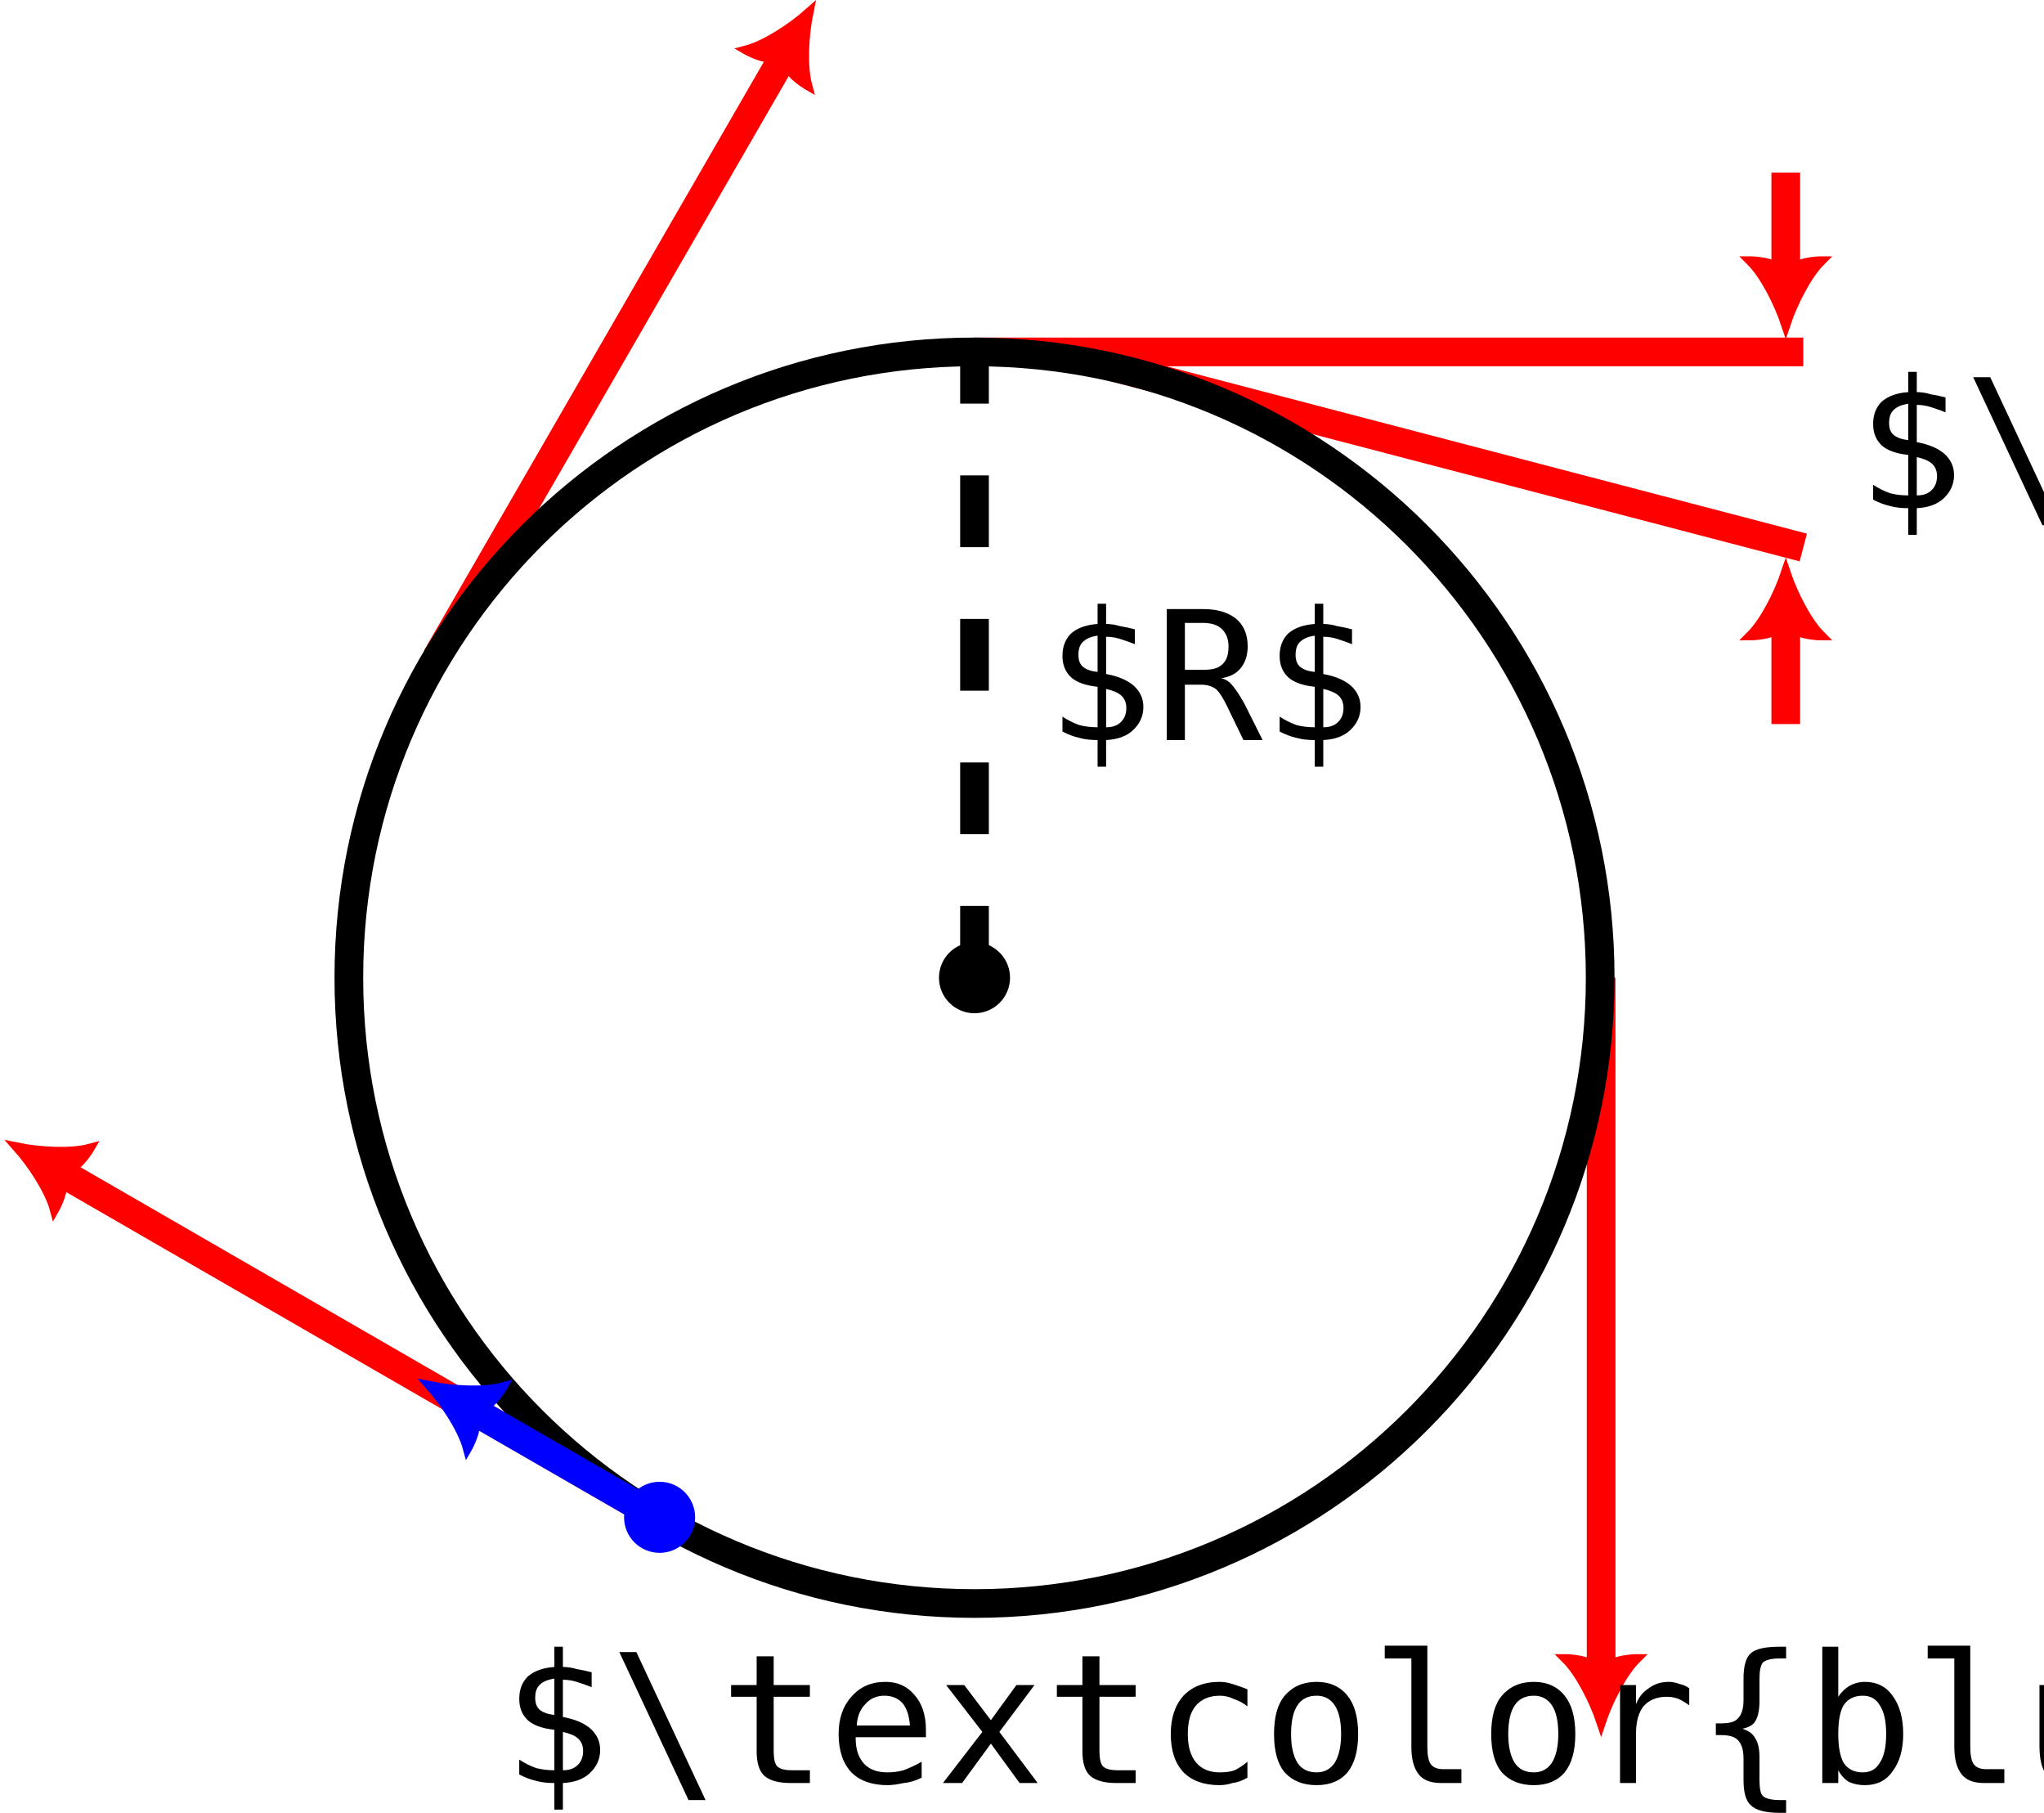
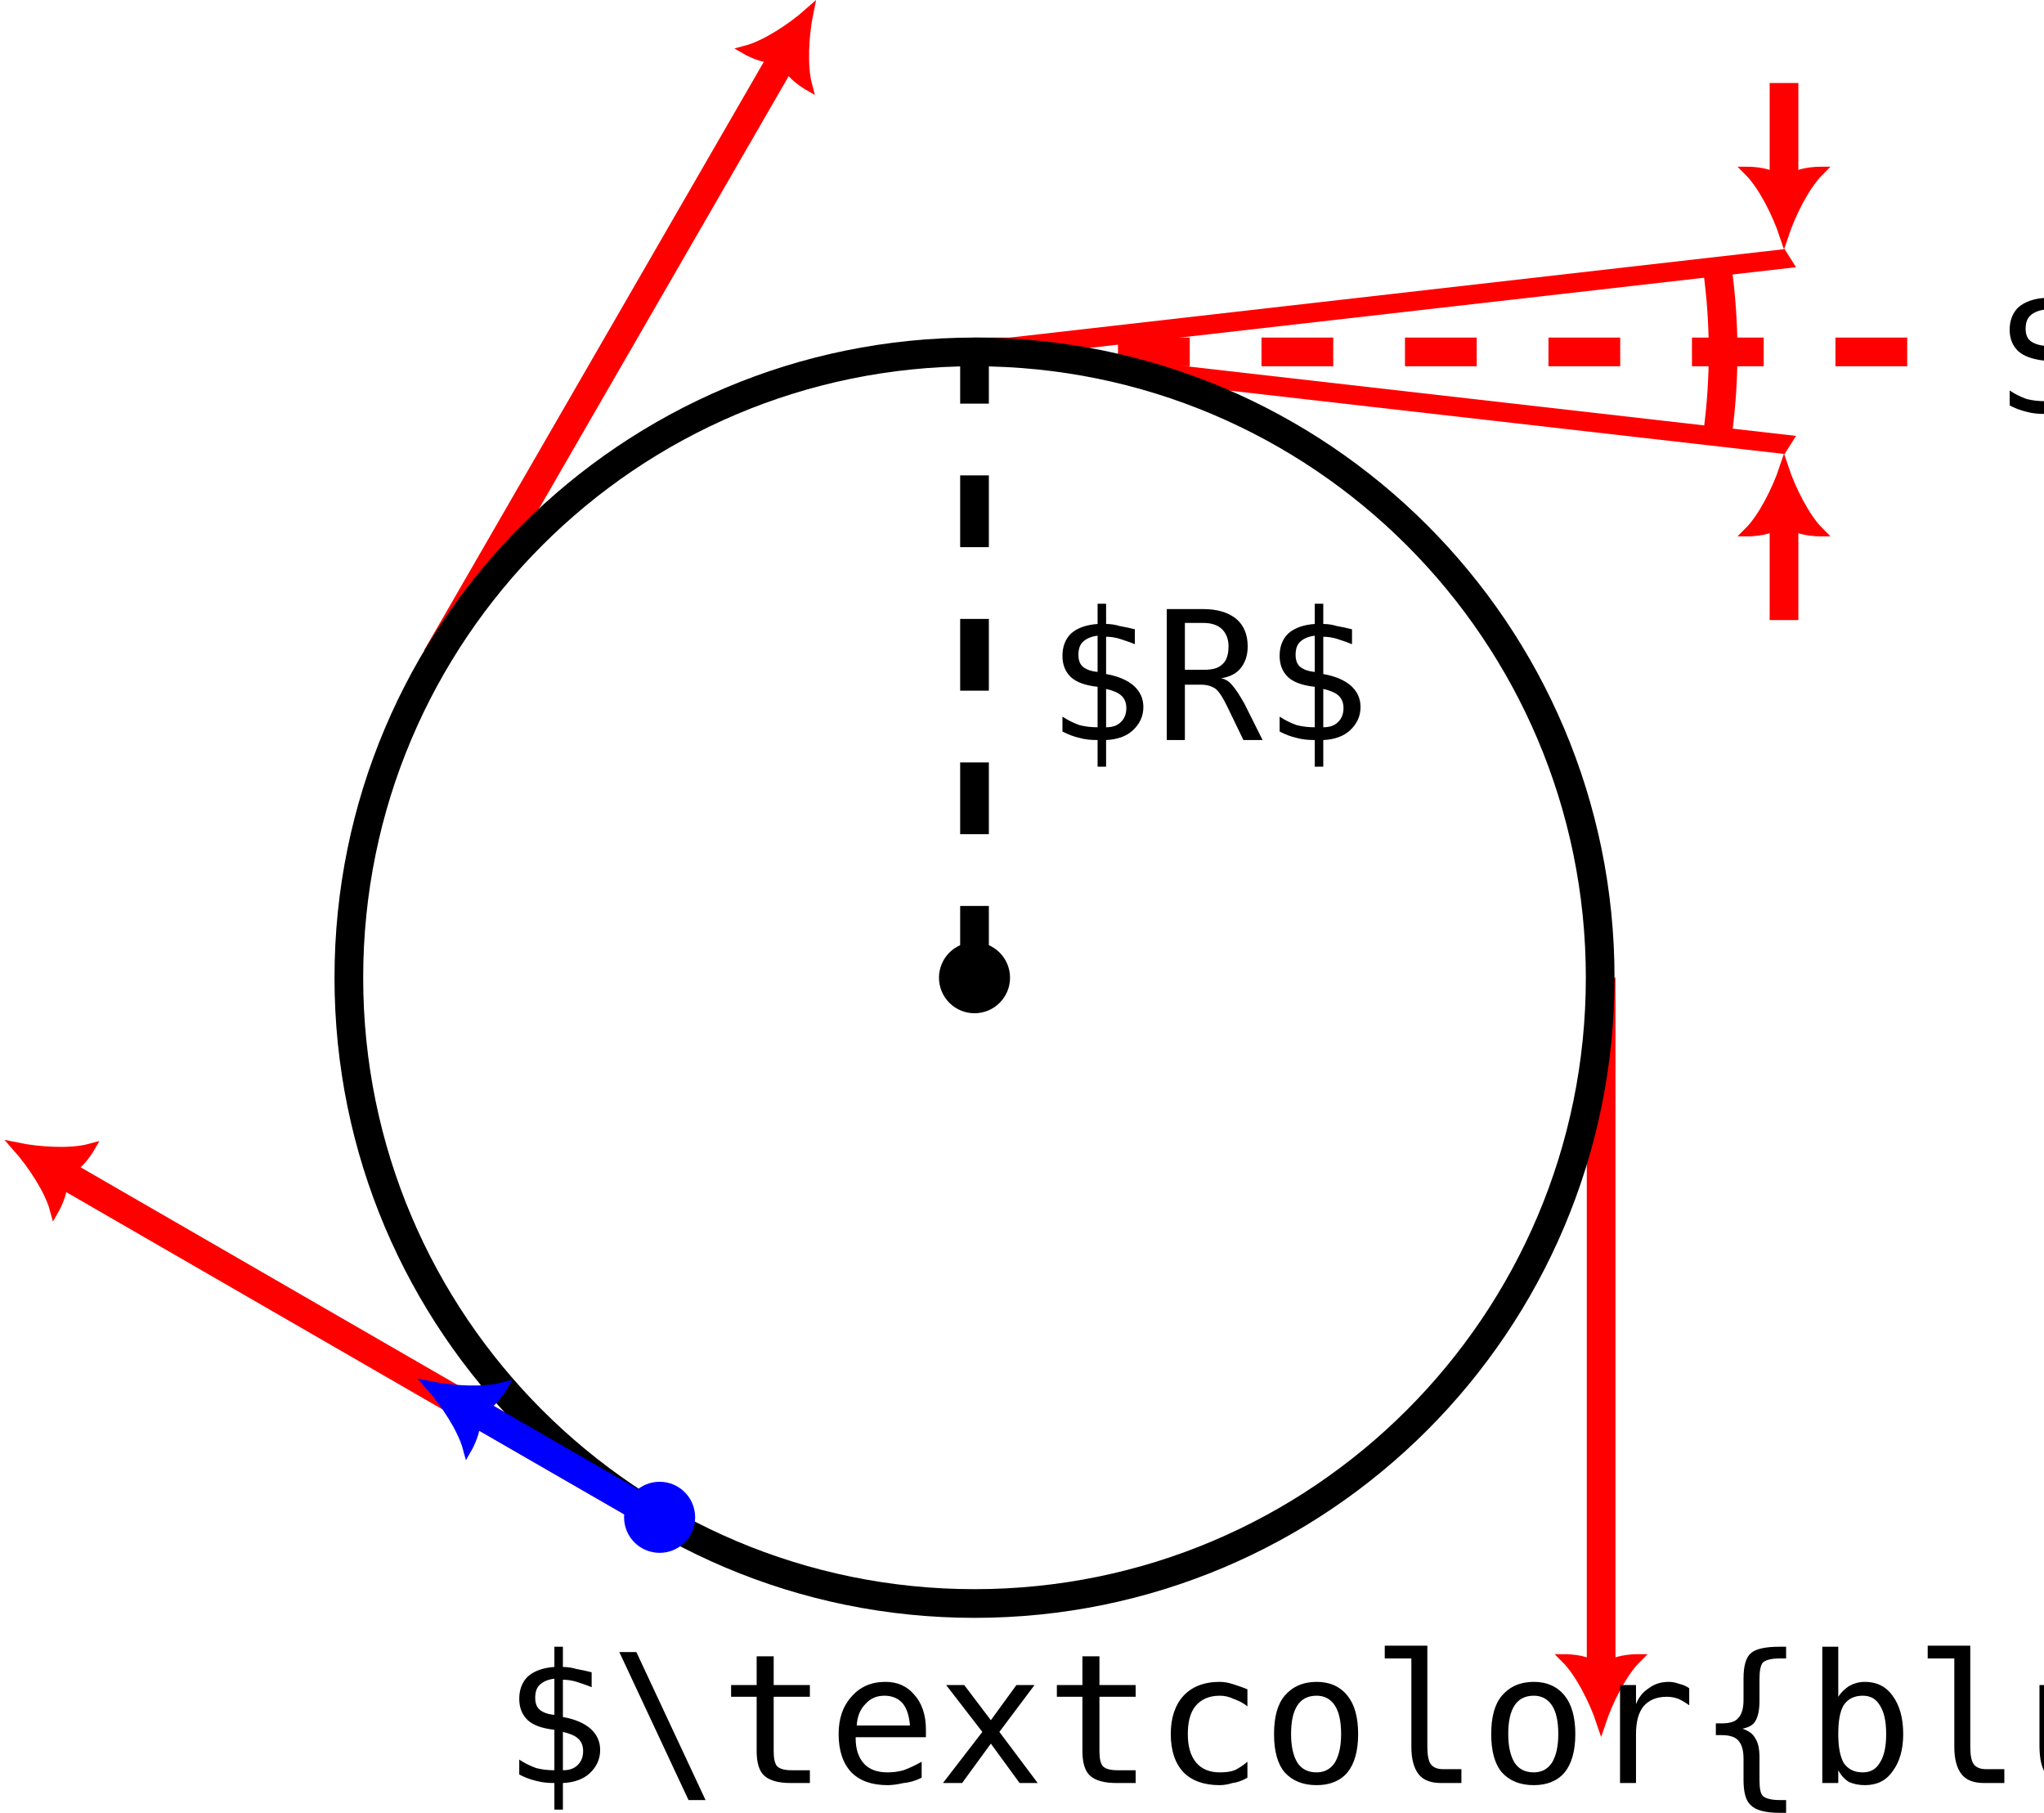
<svg xmlns="http://www.w3.org/2000/svg" width="30mm" height="26.596mm" viewBox="0 0 30 26.596" version="1.1" id="svg8">
  <defs id="defs2">
    <marker style="overflow:visible" id="Arrow5" refX="0" refY="0" orient="auto-start-reverse" markerWidth="2.887" markerHeight="3.241" viewBox="0 0 5.887 6.609" preserveAspectRatio="xMidYMid">
      <path transform="scale(0.5)" style="fill:context-stroke;fill-rule:evenodd;stroke:context-stroke;stroke-width:1pt" d="m 6,0 c -3,1 -7,3 -9,5 0,0 0,-4 2,-5 -2,-1 -2,-5 -2,-5 2,2 6,4 9,5 z" id="path8893" />
    </marker>
    <marker style="overflow:visible" id="Arrow5-3" refX="0" refY="0" orient="auto-start-reverse" markerWidth="2.887" markerHeight="3.241" viewBox="0 0 5.887 6.609" preserveAspectRatio="xMidYMid">
      <path transform="scale(0.5)" style="fill:context-stroke;fill-rule:evenodd;stroke:context-stroke;stroke-width:1pt" d="m 6,0 c -3,1 -7,3 -9,5 0,0 0,-4 2,-5 -2,-1 -2,-5 -2,-5 2,2 6,4 9,5 z" id="path8893-6" />
    </marker>
    <marker style="overflow:visible" id="Arrow5-5" refX="0" refY="0" orient="auto-start-reverse" markerWidth="2.887" markerHeight="3.241" viewBox="0 0 5.887 6.609" preserveAspectRatio="xMidYMid">
      <path transform="scale(0.5)" style="fill:context-stroke;fill-rule:evenodd;stroke:context-stroke;stroke-width:1pt" d="m 6,0 c -3,1 -7,3 -9,5 0,0 0,-4 2,-5 -2,-1 -2,-5 -2,-5 2,2 6,4 9,5 z" id="path8893-3" />
    </marker>
    <marker style="overflow:visible" id="Arrow5-2" refX="0" refY="0" orient="auto-start-reverse" markerWidth="2.887" markerHeight="3.241" viewBox="0 0 5.887 6.609" preserveAspectRatio="xMidYMid">
      <path transform="scale(0.5)" style="fill:context-stroke;fill-rule:evenodd;stroke:context-stroke;stroke-width:1pt" d="m 6,0 c -3,1 -7,3 -9,5 0,0 0,-4 2,-5 -2,-1 -2,-5 -2,-5 2,2 6,4 9,5 z" id="path8893-9" />
    </marker>
    <marker style="overflow:visible" id="Arrow5-2-2" refX="0" refY="0" orient="auto-start-reverse" markerWidth="2.887" markerHeight="3.241" viewBox="0 0 5.887 6.609" preserveAspectRatio="xMidYMid">
      <path transform="scale(0.5)" style="fill:context-stroke;fill-rule:evenodd;stroke:context-stroke;stroke-width:1pt" d="m 6,0 c -3,1 -7,3 -9,5 0,0 0,-4 2,-5 -2,-1 -2,-5 -2,-5 2,2 6,4 9,5 z" id="path8893-9-7" />
    </marker>
  </defs>
  <g id="layer1" transform="translate(0,-177)">
+     <path style="fill:none;fill-opacity:1;fill-rule:evenodd;stroke:#ff0000;stroke-width:0.421;stroke-dasharray:1.053, 1.053;stroke-opacity:1;marker-start:none;marker-end:none;stop-color:#000000" d="M 14.303,182.164 H 28.456" id="path712" />
+     <g id="g254" transform="matrix(1.005763,0,0,0.5696238,0.09505842,76.67328)" style="fill:none;fill-opacity:1;stroke:#000000;stroke-width:0.557;stroke-dasharray:none;stroke-opacity:1;marker-start:none;marker-end:none">
+       <g id="g324" transform="matrix(1.315319,0,0,0.9896208,-4.557207,1.899715)" style="fill:none;fill-opacity:1;stroke:#ff0000;stroke-width:0.488;stroke-dasharray:none;stroke-opacity:1;marker-start:none;marker-end:none">
+         <path style="fill:none;fill-opacity:1;fill-rule:evenodd;stroke:#ff0000;stroke-width:0.488;stroke-dasharray:none;stroke-opacity:1;marker-start:none;marker-end:none;stop-color:#000000" d="m 14.268,185.184 8.988,-2.408" id="path248" />
+         <path style="fill:none;fill-opacity:1;fill-rule:evenodd;stroke:#ff0000;stroke-width:0.488;stroke-dasharray:none;stroke-opacity:1;marker-start:none;marker-end:none;stop-color:#000000" d="m 14.268,185.23 8.988,2.408" id="path250" />
+       </g>
+     </g>
    <path style="fill:none;fill-opacity:1;fill-rule:evenodd;stroke:#ff0000;stroke-width:0.421;stroke-dasharray:none;stroke-opacity:1;marker-start:none;marker-end:url(#Arrow5);stop-color:#000000" d="m 23.5,191.347 v 10.305" id="path610" />
-     <path style="fill:none;fill-opacity:1;fill-rule:evenodd;stroke:#ff0000;stroke-width:0.421;stroke-dasharray:none;stroke-opacity:1;marker-start:none;marker-end:url(#Arrow5-2);stop-color:#000000" d="m 26.21,179.533 v 1.607" id="path610-1" />
-     <path style="fill:none;fill-opacity:1;fill-rule:evenodd;stroke:#ff0000;stroke-width:0.421;stroke-dasharray:none;stroke-opacity:1;marker-start:none;marker-end:url(#Arrow5-2-2);stop-color:#000000" d="m 26.21,187.625 v -1.607" id="path610-1-0" />
+     <path style="fill:none;fill-opacity:1;fill-rule:evenodd;stroke:#ff0000;stroke-width:0.421;stroke-dasharray:none;stroke-opacity:1;marker-start:none;marker-end:url(#Arrow5-2);stop-color:#000000" d="m 26.184,178.218 v 1.607" id="path610-1" />
+     <path style="fill:none;fill-opacity:1;fill-rule:evenodd;stroke:#ff0000;stroke-width:0.421;stroke-dasharray:none;stroke-opacity:1;marker-start:none;marker-end:url(#Arrow5-2-2);stop-color:#000000" d="m 26.184,186.099 v -1.607" id="path610-1-0" />
    <path style="fill:none;fill-opacity:1;fill-rule:evenodd;stroke:#ff0000;stroke-width:0.421;stroke-dasharray:none;stroke-opacity:1;marker-start:none;marker-end:url(#Arrow5-5);stop-color:#000000" d="m 6.406,186.65 5.153,-8.925" id="path610-5" />
    <path style="fill:none;fill-opacity:1;fill-rule:evenodd;stroke:#ff0000;stroke-width:0.421;stroke-dasharray:none;stroke-opacity:1;marker-start:none;marker-end:url(#Arrow5-3);stop-color:#000000" d="M 9.715,199.298 0.79,194.145" id="path610-7" />
-     <path style="fill:none;fill-opacity:1;fill-rule:evenodd;stroke:#ff0000;stroke-width:0.421;stroke-dasharray:none;stroke-opacity:1;marker-start:none;marker-end:none;stop-color:#000000" d="M 14.303,182.164 H 26.467" id="path417" />
-     <path style="fill:none;fill-opacity:1;fill-rule:evenodd;stroke:#ff0000;stroke-width:0.421;stroke-dasharray:none;stroke-opacity:1;marker-start:none;marker-end:none;stop-color:#000000" d="m 15.95,182.286 10.517,2.748" id="path431" />
    <circle style="fill:none;fill-opacity:1;fill-rule:evenodd;stroke:#000000;stroke-width:0.421;stroke-dasharray:none;stroke-opacity:1;marker-start:none;marker-end:none;stop-color:#000000" id="path60" cx="14.303" cy="191.347" r="9.183" />
    <circle style="fill:#000000;fill-opacity:1;fill-rule:evenodd;stroke:#000000;stroke-width:0.421;stroke-dasharray:none;stroke-opacity:1;marker-start:none;marker-end:none;stop-color:#000000" id="path276" cx="14.303" cy="191.347" r="0.311" />
    <circle style="fill:#0000ff;fill-opacity:1;fill-rule:evenodd;stroke:#0000ff;stroke-width:0.421;stroke-dasharray:none;stroke-opacity:1;marker-start:none;marker-end:none;stop-color:#000000" id="path276-6" cx="9.681" cy="199.265" r="0.311" />
    <path style="fill:none;fill-opacity:1;fill-rule:evenodd;stroke:#000000;stroke-width:0.421;stroke-dasharray:1.053, 1.053;stroke-opacity:1;marker-start:none;marker-end:none;stop-color:#000000" d="m 14.303,191.347 v -9.183" id="path386" />
    <text style="font-size:2.646px;font-family:monospace;-inkscape-font-specification:'monospace, Normal';fill:#000000;fill-opacity:1;stroke:none;stroke-width:0.265" xml:space="preserve" id="text396" y="187.86" x="15.345">
      <tspan id="tspan394" x="15.345" y="187.86" style="stroke-width:0.265">$R$</tspan>
    </text>
-     <text style="font-size:2.646px;font-family:monospace;-inkscape-font-specification:'monospace, Normal';fill:#000000;fill-opacity:1;stroke:none;stroke-width:0.265" xml:space="preserve" id="text531" y="184.457" x="27.243">
-       <tspan id="tspan529" x="27.243" y="184.457" style="stroke-width:0.265">$\textcolor{red}{\Theta}$</tspan>
-     </text>
    <path style="fill:#0000ff;fill-opacity:1;fill-rule:evenodd;stroke:#0000ff;stroke-width:0.421;stroke-dasharray:none;stroke-opacity:1;marker-start:none;marker-end:url(#Arrow5-3);stop-color:#000000" d="m 9.715,199.298 -2.864,-1.651" id="path1751" />
    <text style="font-size:2.646px;font-family:monospace;-inkscape-font-specification:'monospace, Normal';fill:#000000;fill-opacity:1;stroke:none;stroke-width:0.265" xml:space="preserve" id="text1755" y="203.164" x="7.37">
      <tspan id="tspan1753" x="7.37" y="203.164" style="stroke-width:0.265">$\textcolor{blue}{\mathrm{e}^{-}}$</tspan>
    </text>
+     <text style="font-size:2.646px;font-family:monospace;-inkscape-font-specification:'monospace, Normal';fill:#000000;fill-opacity:1;stroke:none;stroke-width:0.265" xml:space="preserve" id="text598" y="183.072" x="29.248">
+       <tspan id="tspan596" x="29.248" y="183.072" style="stroke-width:0.265">$\textcolor{red}{\theta}$</tspan>
+     </text>
+     <path style="fill:none;fill-opacity:1;fill-rule:evenodd;stroke:#ff0000;stroke-width:0.421;stroke-dasharray:none;stroke-opacity:1;marker-start:none;marker-end:none;stop-color:#000000" id="path698" d="m 25.207,180.948 a 8.947,8.947 0 0 1 0.005,2.398" />
  </g>
</svg>
